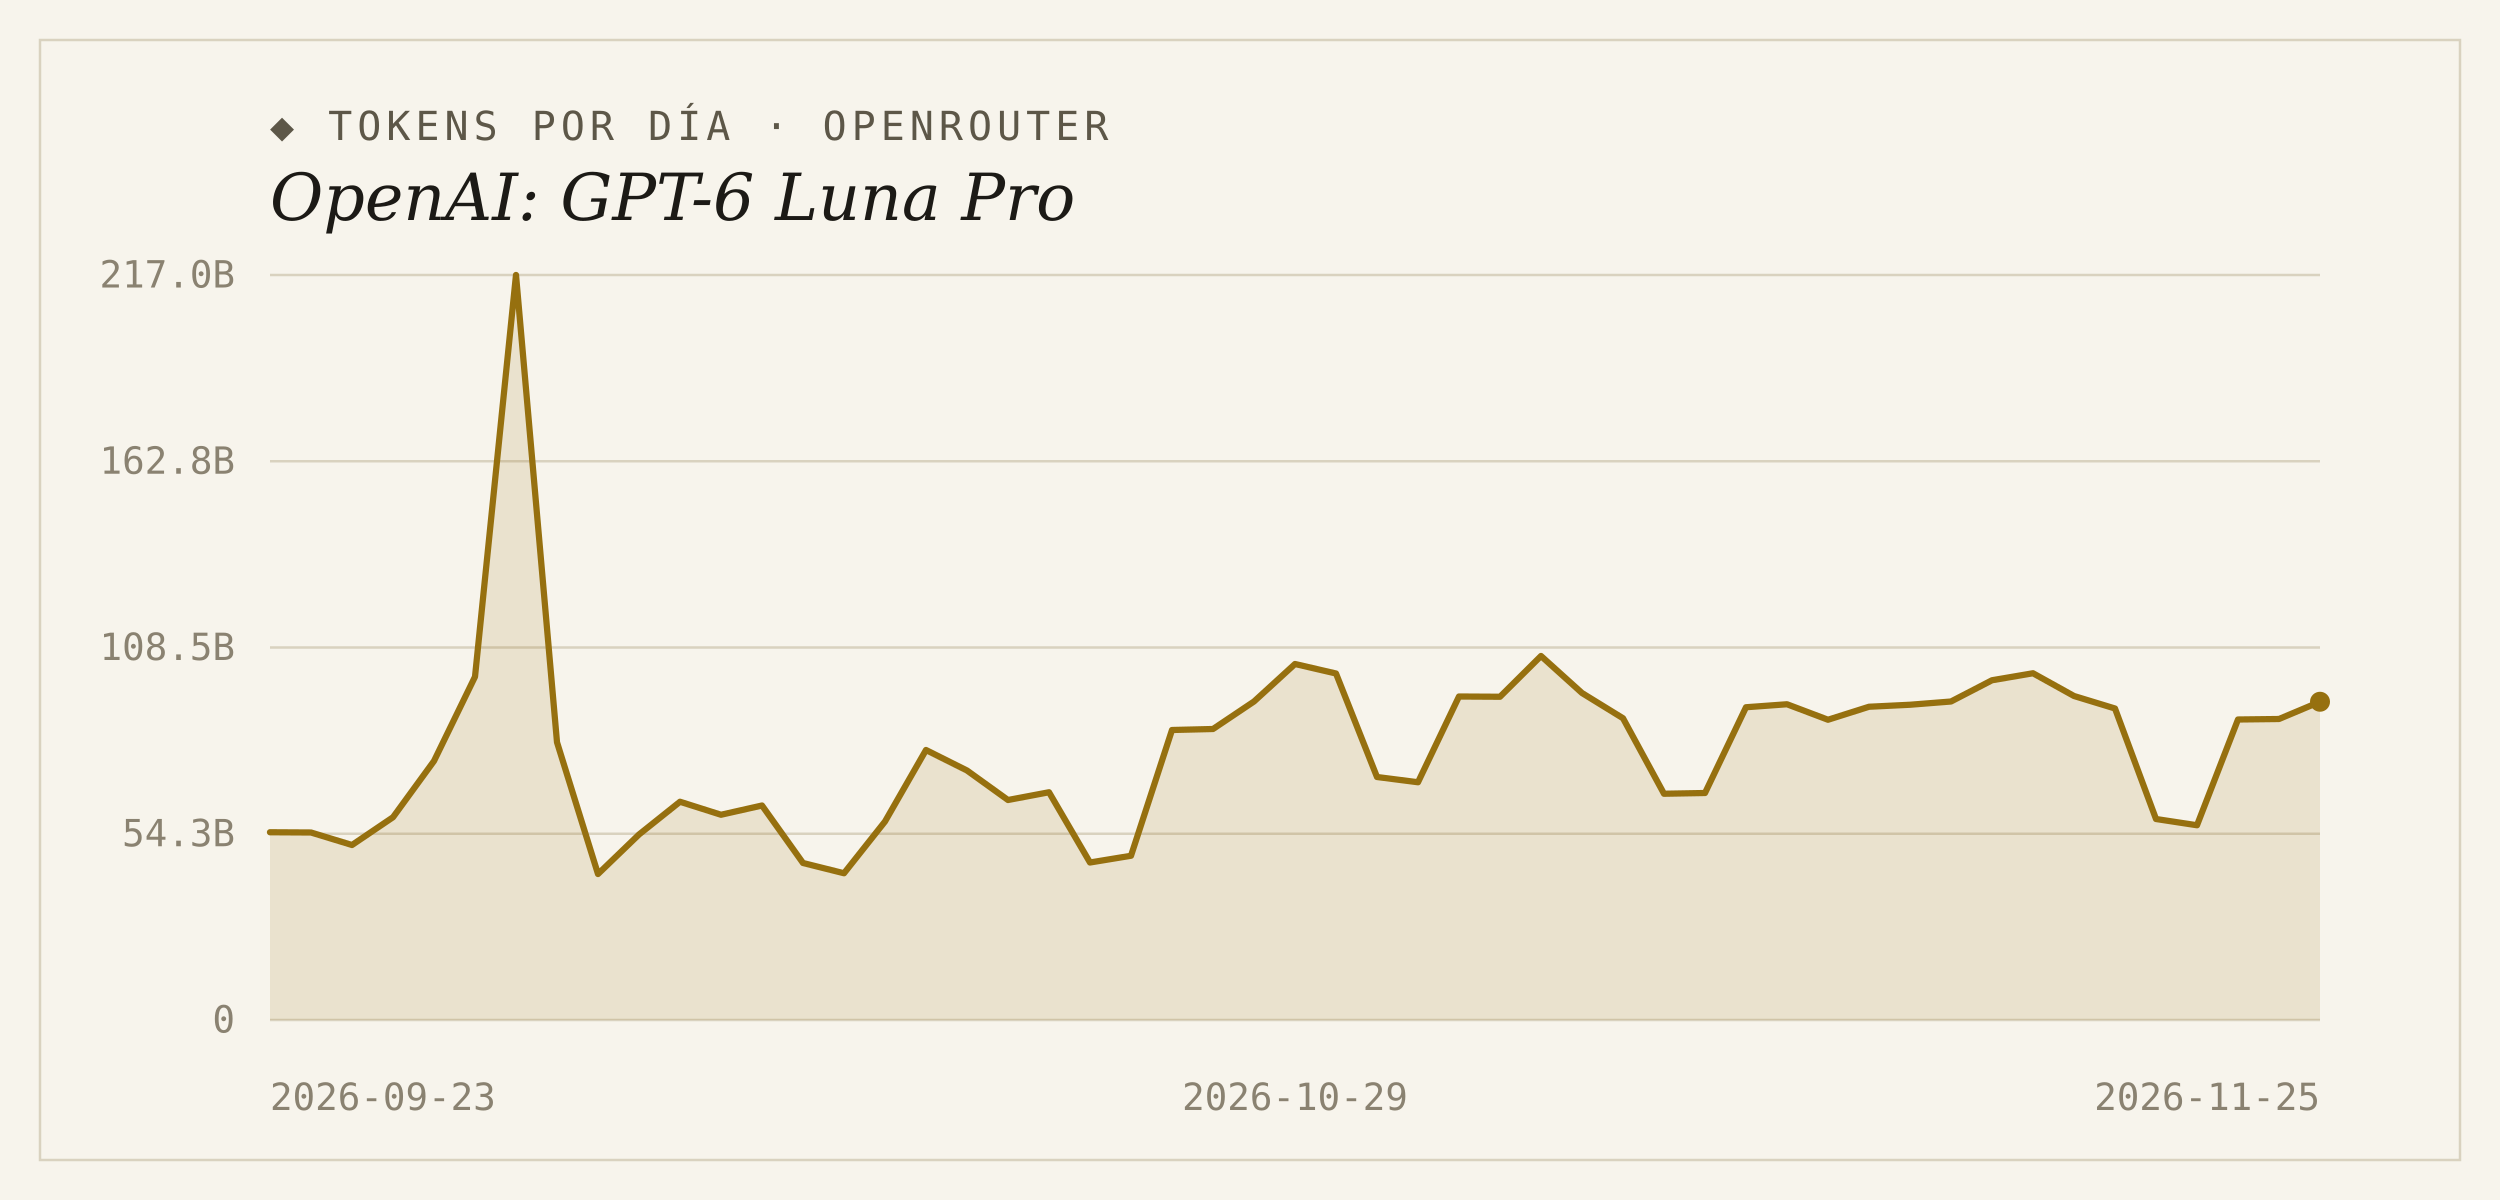
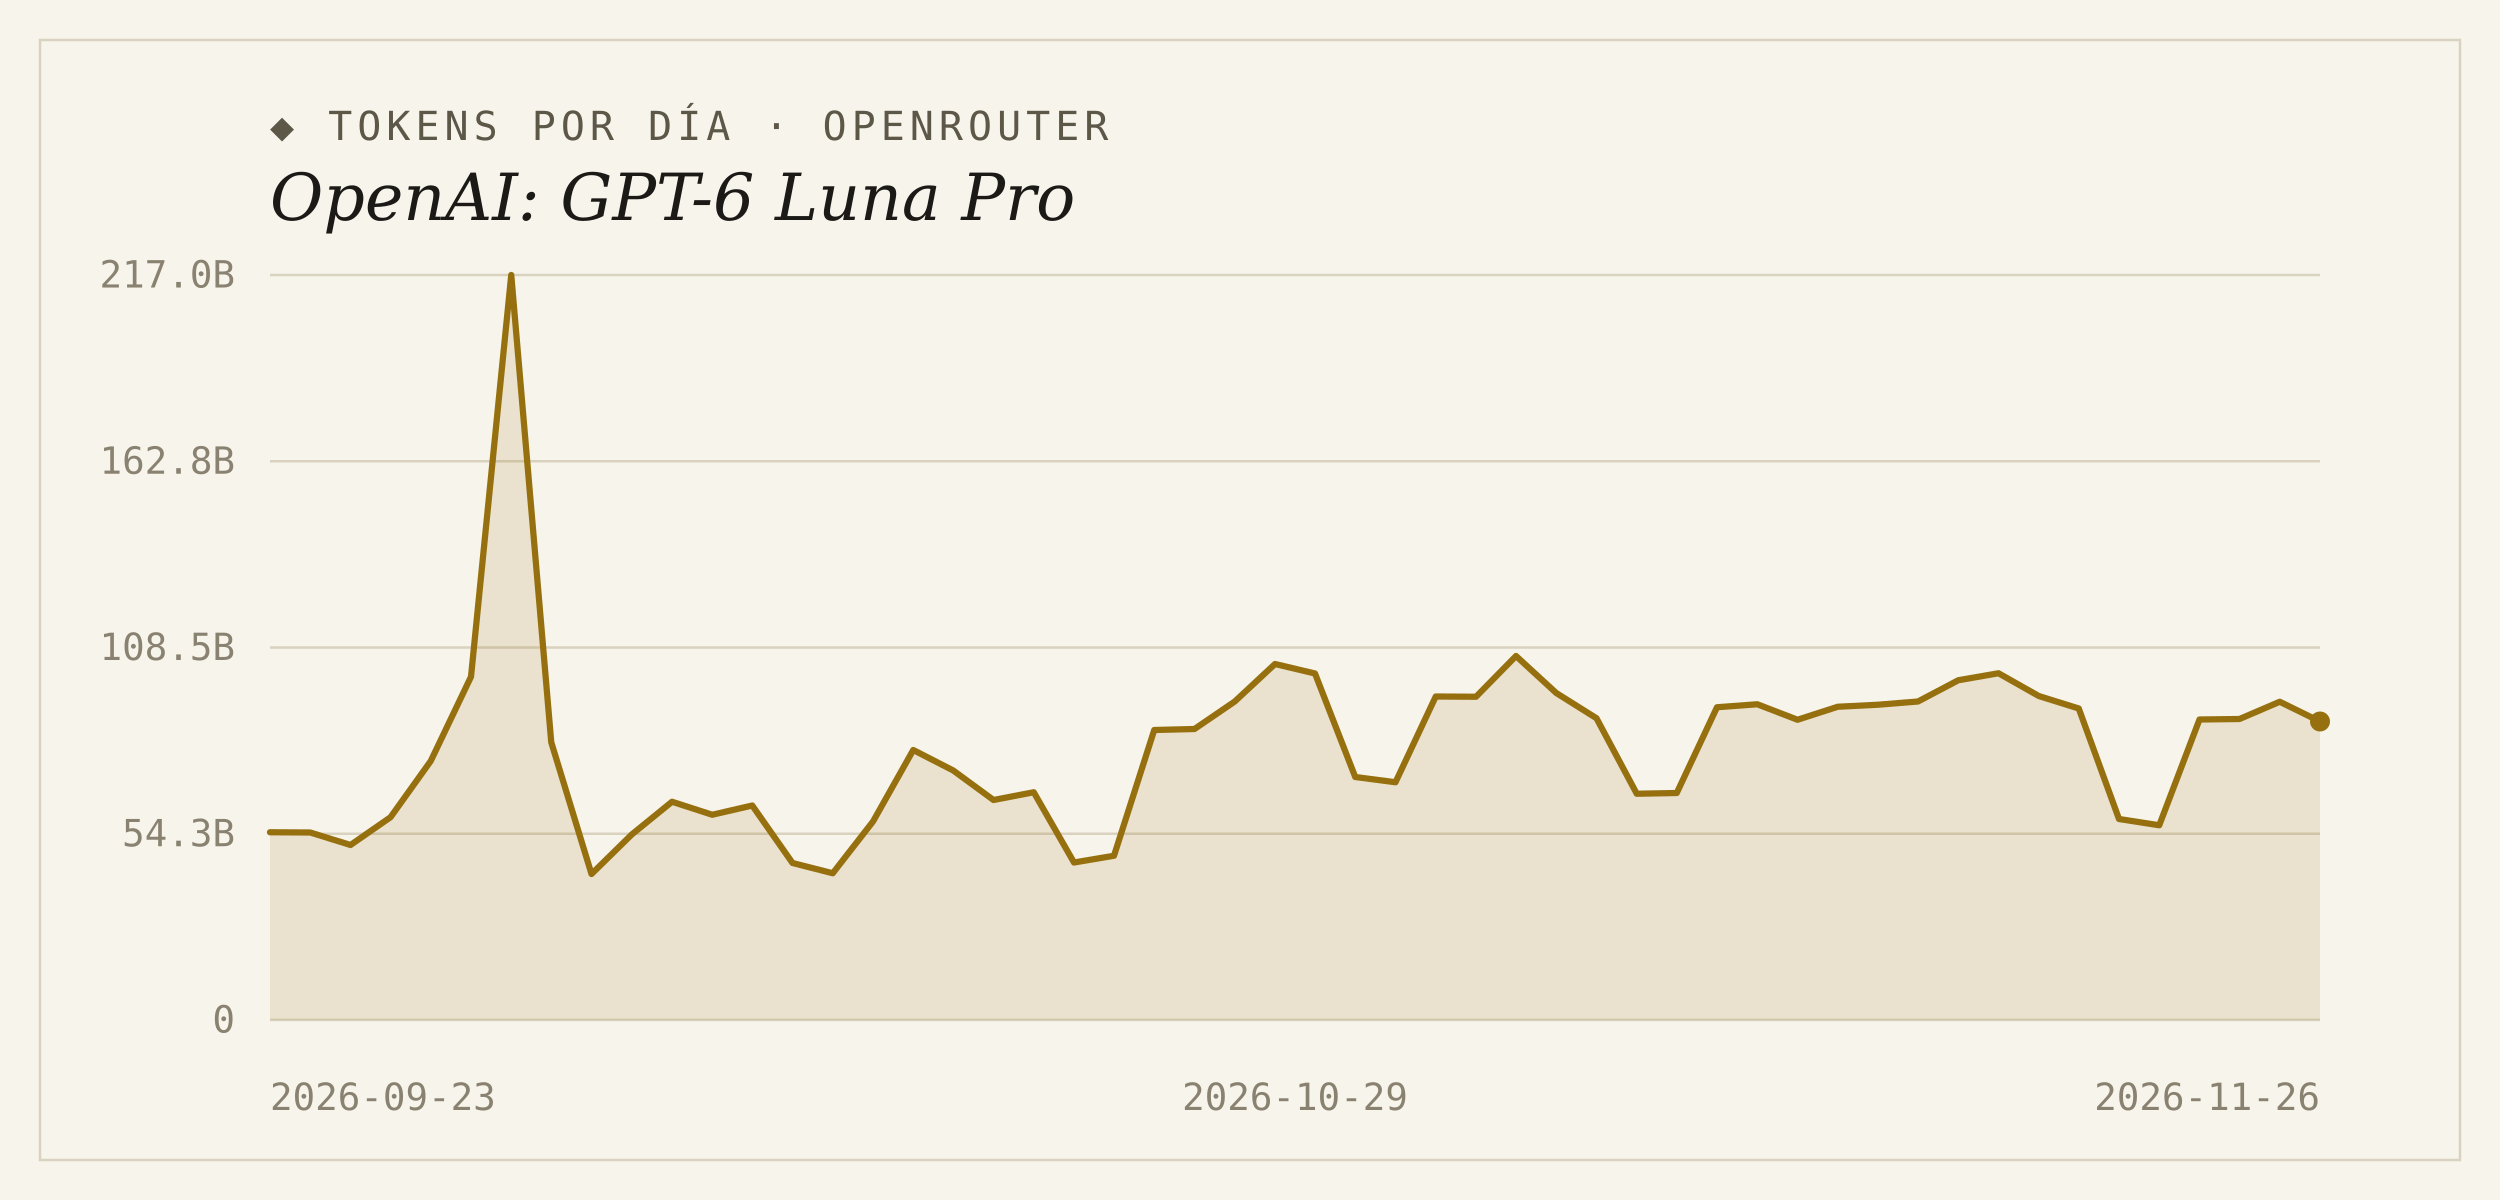
<svg xmlns="http://www.w3.org/2000/svg" width="1000" height="480" viewBox="0 0 1000 480">
  <rect width="1000" height="480" fill="#f7f4ec" />
  <rect x="16" y="16" width="968" height="448" fill="none" stroke="#d9d2bf" stroke-width="1" />
  <text x="108" y="56" font-family="'DejaVu Sans Mono', Consolas, monospace" font-size="16" letter-spacing="2" fill="#5d5748">◆ TOKENS POR DÍA · OPENROUTER</text>
  <text x="108" y="88" font-family="Georgia, 'DejaVu Serif', serif" font-size="26" font-style="italic" fill="#1c1a16">OpenAI: GPT-6 Luna Pro</text>
  <line x1="108" y1="408.0" x2="928" y2="408.0" stroke="#d9d2bf" stroke-width="1" />
  <text x="94" y="413" text-anchor="end" font-family="'DejaVu Sans Mono', Consolas, monospace" font-size="15" fill="#8a8271">0</text>
  <line x1="108" y1="333.5" x2="928" y2="333.5" stroke="#d9d2bf" stroke-width="1" />
  <text x="94" y="338.5" text-anchor="end" font-family="'DejaVu Sans Mono', Consolas, monospace" font-size="15" fill="#8a8271">54.3B</text>
  <line x1="108" y1="259.0" x2="928" y2="259.0" stroke="#d9d2bf" stroke-width="1" />
  <text x="94" y="264" text-anchor="end" font-family="'DejaVu Sans Mono', Consolas, monospace" font-size="15" fill="#8a8271">108.5B</text>
  <line x1="108" y1="184.5" x2="928" y2="184.5" stroke="#d9d2bf" stroke-width="1" />
  <text x="94" y="189.5" text-anchor="end" font-family="'DejaVu Sans Mono', Consolas, monospace" font-size="15" fill="#8a8271">162.8B</text>
  <line x1="108" y1="110.0" x2="928" y2="110.0" stroke="#d9d2bf" stroke-width="1" />
  <text x="94" y="115" text-anchor="end" font-family="'DejaVu Sans Mono', Consolas, monospace" font-size="15" fill="#8a8271">217.0B</text>
-   <path d="M 108,408.0 L 108.0,332.9 L 124.4,333.0 L 140.8,338.0 L 157.2,326.9 L 173.6,304.4 L 190.0,270.7 L 206.4,110.0 L 222.8,296.9 L 239.2,349.6 L 255.6,333.8 L 272.0,320.7 L 288.4,325.9 L 304.8,322.2 L 321.2,345.2 L 337.6,349.3 L 354.0,328.6 L 370.4,300.0 L 386.8,308.2 L 403.2,320.0 L 419.6,316.9 L 436.0,345.0 L 452.4,342.3 L 468.8,292.0 L 485.2,291.6 L 501.6,280.6 L 518.0,265.6 L 534.4,269.4 L 550.8,310.8 L 567.2,312.9 L 583.6,278.6 L 600.0,278.7 L 616.4,262.4 L 632.8,277.2 L 649.2,287.3 L 665.6,317.5 L 682.0,317.2 L 698.4,282.9 L 714.8,281.7 L 731.2,287.9 L 747.6,282.7 L 764.0,281.9 L 780.4,280.6 L 796.8,272.1 L 813.2,269.3 L 829.6,278.4 L 846.0,283.4 L 862.4,327.6 L 878.8,330.1 L 895.2,287.8 L 911.6,287.6 L 928.0,280.7 L 928.0,408.0 Z" fill="#96700f" fill-opacity="0.14" />
-   <polyline points="108.0,332.9 124.4,333.0 140.8,338.0 157.2,326.9 173.6,304.4 190.0,270.7 206.4,110.0 222.8,296.9 239.2,349.6 255.6,333.8 272.0,320.7 288.4,325.9 304.8,322.2 321.2,345.2 337.6,349.3 354.0,328.6 370.4,300.0 386.8,308.2 403.2,320.0 419.6,316.9 436.0,345.0 452.4,342.3 468.8,292.0 485.2,291.6 501.6,280.6 518.0,265.6 534.4,269.4 550.8,310.8 567.2,312.9 583.6,278.6 600.0,278.7 616.4,262.4 632.8,277.2 649.2,287.3 665.6,317.5 682.0,317.2 698.4,282.9 714.8,281.7 731.2,287.9 747.6,282.7 764.0,281.9 780.4,280.6 796.8,272.1 813.2,269.3 829.6,278.4 846.0,283.4 862.4,327.6 878.8,330.1 895.2,287.8 911.6,287.6 928.0,280.7" fill="none" stroke="#96700f" stroke-width="2.5" stroke-linejoin="round" stroke-linecap="round" />
-   <circle cx="928.0" cy="280.7" r="4" fill="#96700f" />
+   <path d="M 108,408.0 L 108.0,332.9 L 124.1,333.0 L 140.2,338.0 L 156.2,326.9 L 172.3,304.4 L 188.4,270.7 L 204.5,110.0 L 220.5,296.9 L 236.6,349.6 L 252.7,333.8 L 268.8,320.7 L 284.9,325.9 L 300.9,322.2 L 317.0,345.2 L 333.1,349.3 L 349.2,328.6 L 365.3,300.0 L 381.3,308.2 L 397.4,320.0 L 413.5,316.9 L 429.6,345.0 L 445.6,342.3 L 461.7,292.0 L 477.8,291.6 L 493.9,280.6 L 510.0,265.6 L 526.0,269.4 L 542.1,310.8 L 558.2,312.9 L 574.3,278.6 L 590.4,278.7 L 606.4,262.4 L 622.5,277.2 L 638.6,287.3 L 654.7,317.5 L 670.7,317.2 L 686.8,282.9 L 702.9,281.7 L 719.0,287.9 L 735.1,282.7 L 751.1,281.9 L 767.2,280.6 L 783.3,272.1 L 799.4,269.3 L 815.5,278.4 L 831.5,283.4 L 847.6,327.6 L 863.7,330.1 L 879.8,287.8 L 895.8,287.6 L 911.9,280.7 L 928.0,288.6 L 928.0,408.0 Z" fill="#96700f" fill-opacity="0.14" />
+   <polyline points="108.0,332.9 124.1,333.0 140.2,338.0 156.2,326.9 172.3,304.4 188.4,270.7 204.5,110.0 220.5,296.9 236.6,349.6 252.7,333.8 268.8,320.7 284.9,325.9 300.9,322.2 317.0,345.2 333.1,349.3 349.2,328.6 365.3,300.0 381.3,308.2 397.4,320.0 413.5,316.9 429.6,345.0 445.6,342.3 461.7,292.0 477.8,291.6 493.9,280.6 510.0,265.6 526.0,269.4 542.1,310.8 558.2,312.9 574.3,278.6 590.4,278.7 606.4,262.4 622.5,277.2 638.6,287.3 654.7,317.5 670.7,317.2 686.8,282.9 702.9,281.7 719.0,287.9 735.1,282.7 751.1,281.9 767.2,280.6 783.3,272.1 799.4,269.3 815.5,278.4 831.5,283.4 847.6,327.6 863.7,330.1 879.8,287.8 895.8,287.6 911.9,280.7 928.0,288.6" fill="none" stroke="#96700f" stroke-width="2.5" stroke-linejoin="round" stroke-linecap="round" />
+   <circle cx="928.0" cy="288.6" r="4" fill="#96700f" />
  <text x="108" y="444" text-anchor="start" font-family="'DejaVu Sans Mono', Consolas, monospace" font-size="15" fill="#8a8271">2026-09-23</text>
  <text x="518" y="444" text-anchor="middle" font-family="'DejaVu Sans Mono', Consolas, monospace" font-size="15" fill="#8a8271">2026-10-29</text>
-   <text x="928" y="444" text-anchor="end" font-family="'DejaVu Sans Mono', Consolas, monospace" font-size="15" fill="#8a8271">2026-11-25</text>
+   <text x="928" y="444" text-anchor="end" font-family="'DejaVu Sans Mono', Consolas, monospace" font-size="15" fill="#8a8271">2026-11-26</text>
</svg>
